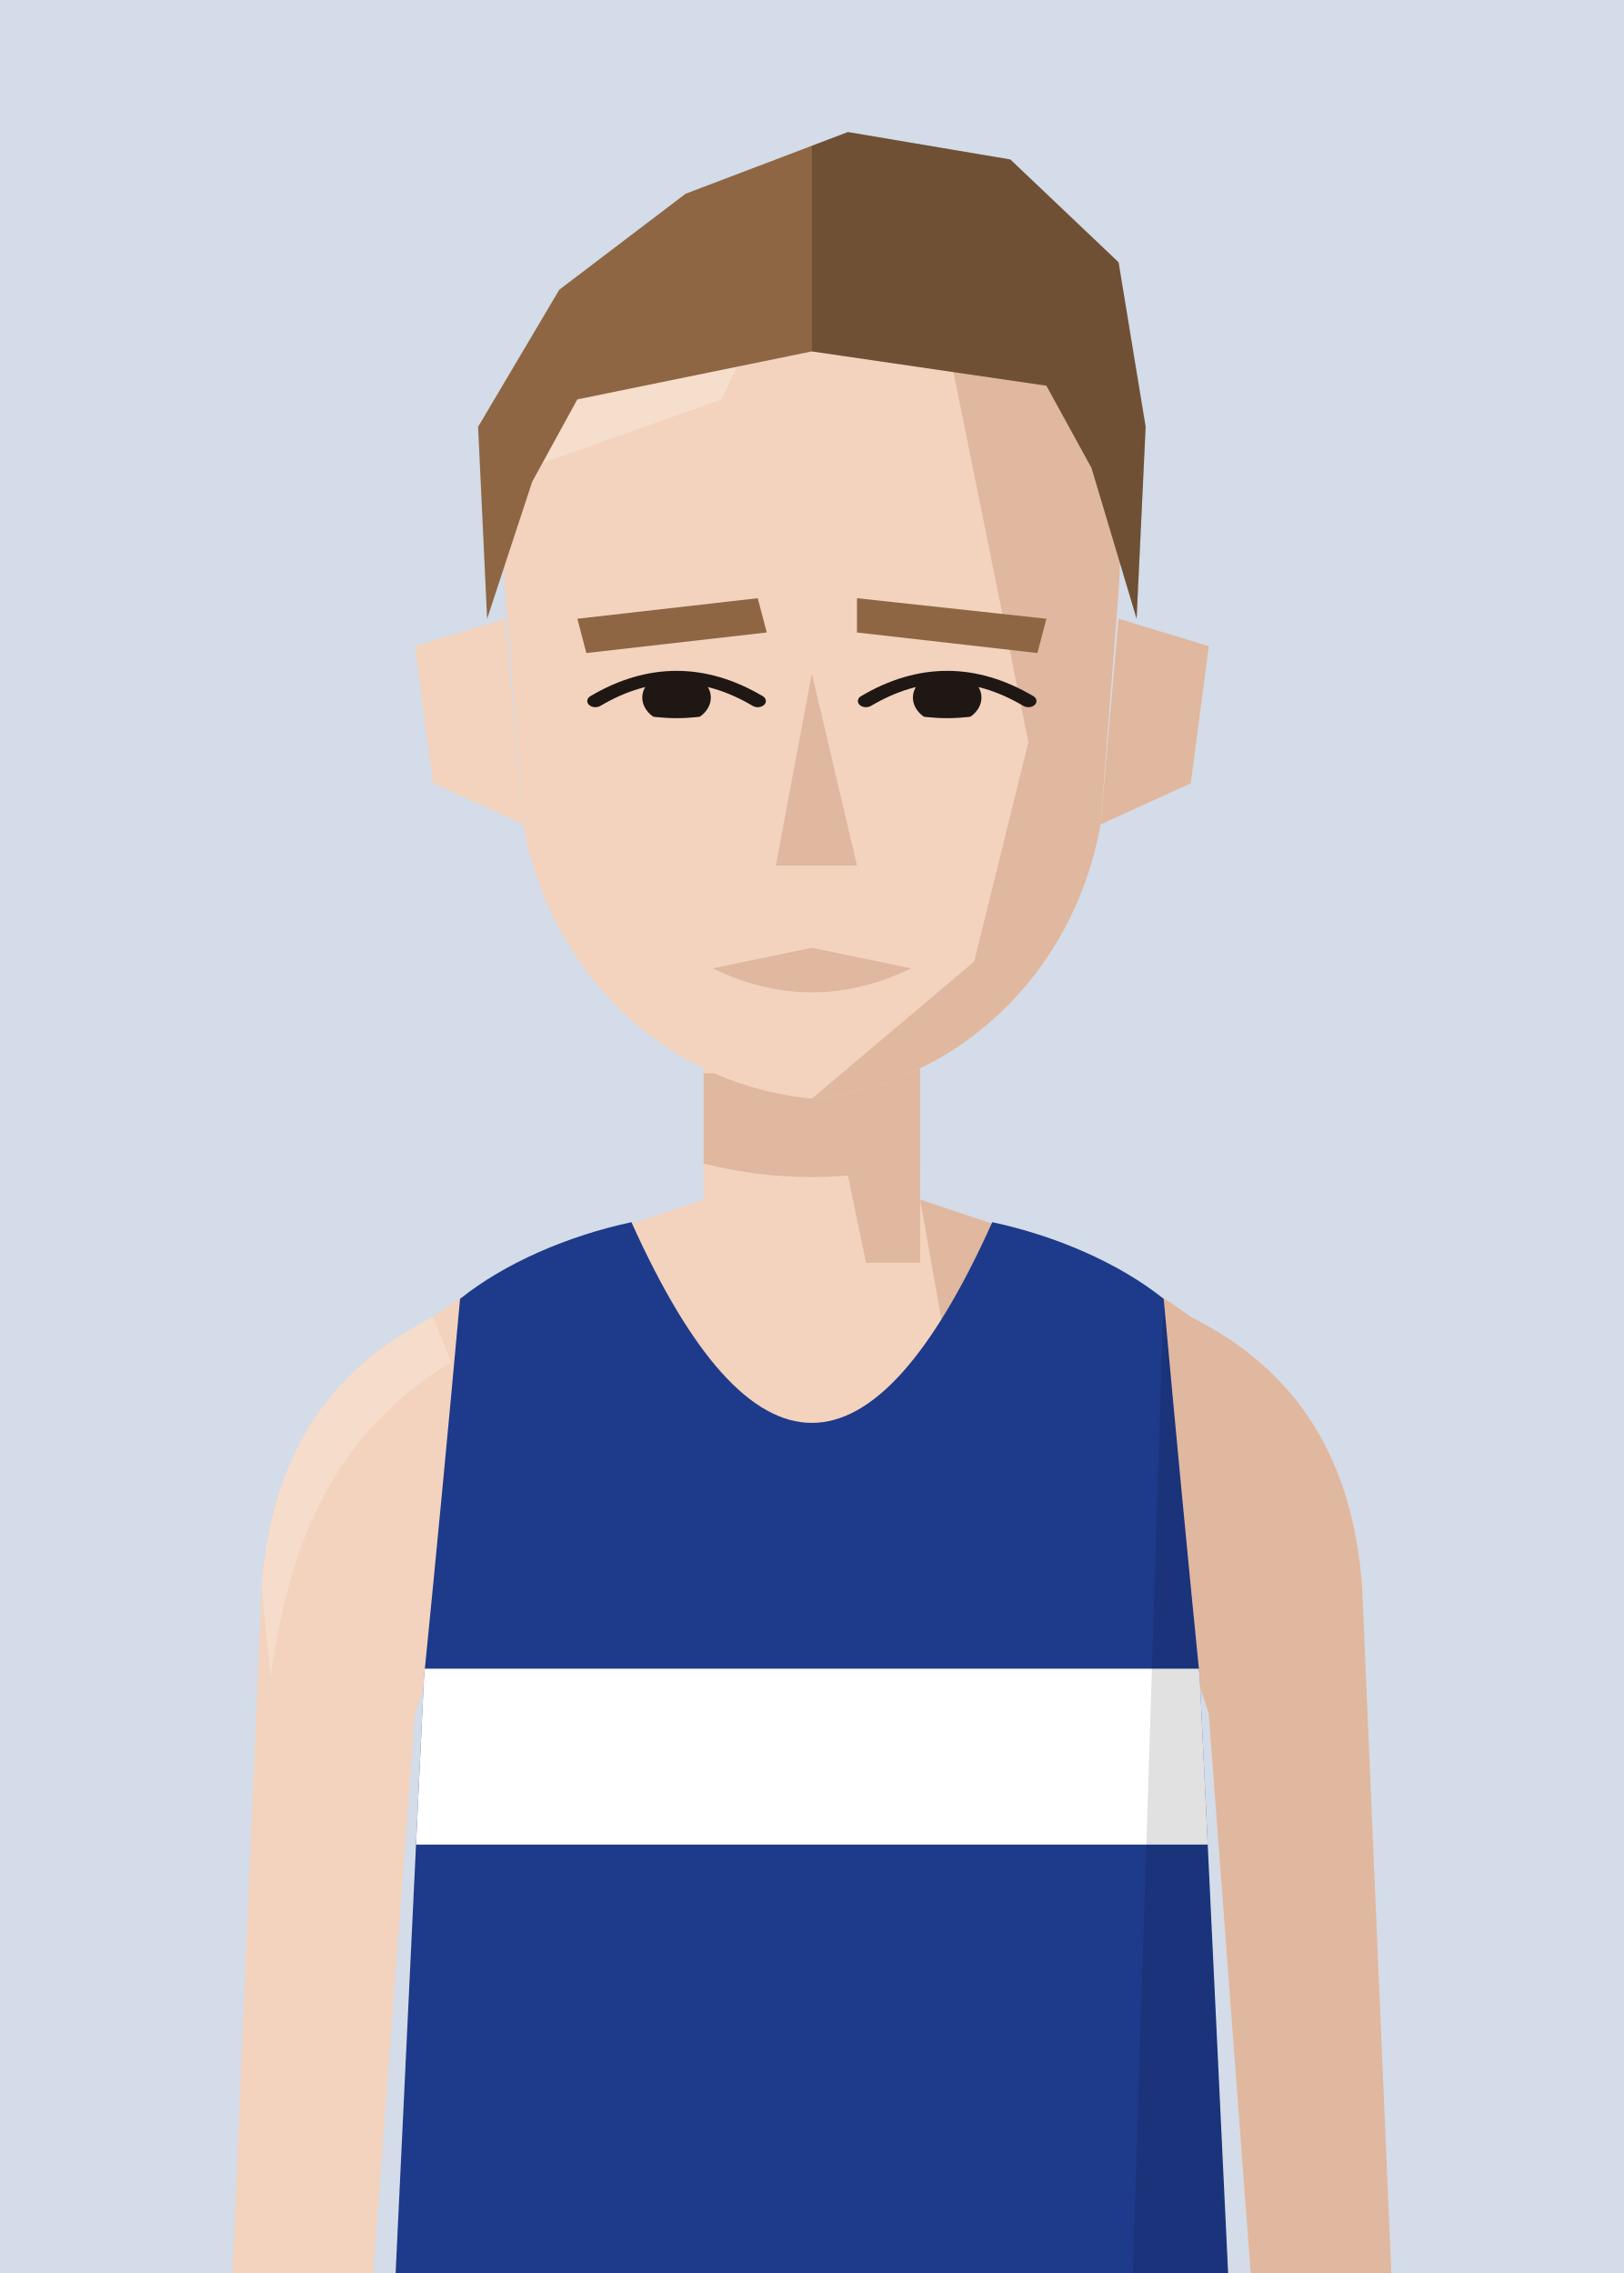
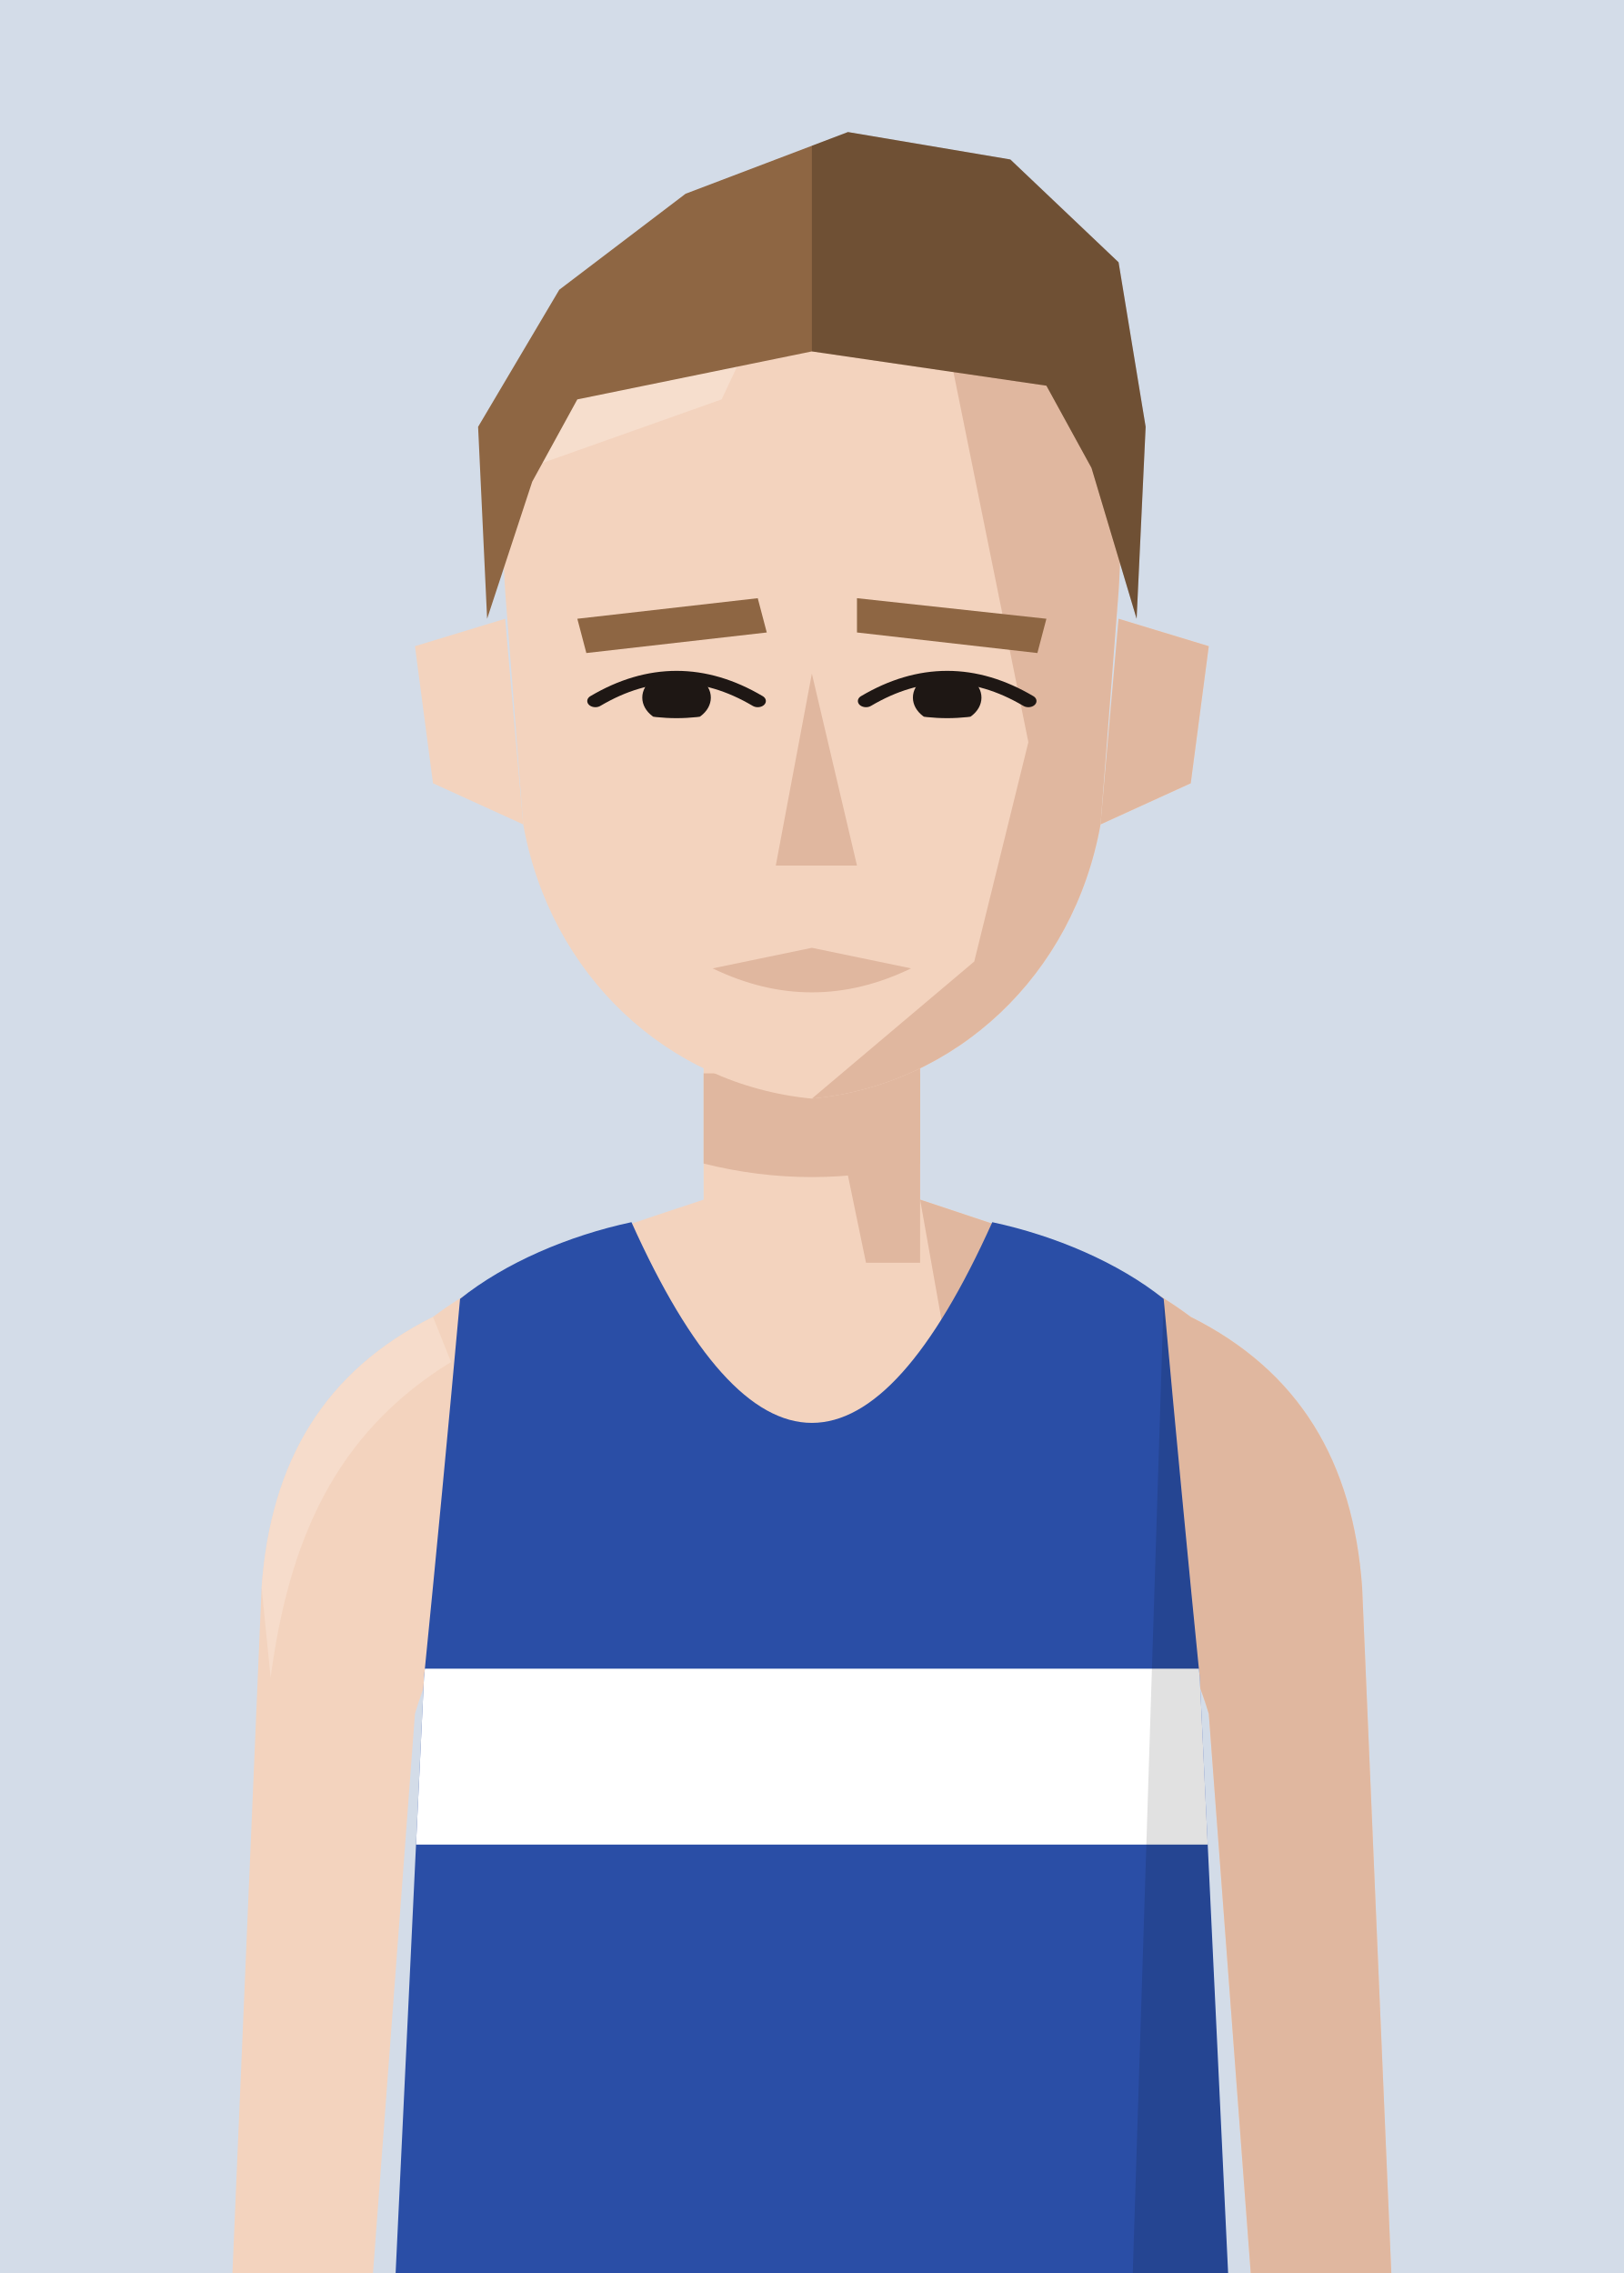
<svg xmlns="http://www.w3.org/2000/svg" viewBox="10 20 180 252">
  <defs>
    <clipPath id="vf">
      <path d="M53,330 L57,246 Q59,226 61,204 C66,200 73,197 80,195.5 Q100,240 120,195.5 C127,197 134,200 139,204 Q141,226 143,246 L147,330 Z" />
    </clipPath>
    <clipPath id="hf">
      <path d="M66,96 C64,58 80,40 100,40 C120,40 136,58 134,96 L132,130 C129,152 116,168 100,170 C84,168 71,152 68,130 Z" />
    </clipPath>
    <clipPath id="rf">
      <rect x="100" y="0" width="100" height="300" />
    </clipPath>
    <clipPath id="ef">
      <path d="M76,112 Q85,105 94,112 Q85,117 76,112 Z" />
      <path d="M106,112 Q115,105 124,112 Q115,117 106,112 Z" />
    </clipPath>
    <clipPath id="cf">
      <rect x="0" y="92" width="200" height="300" />
    </clipPath>
  </defs>
  <rect width="200" height="280" fill="#D3DCE8" />
  <g transform="translate(0,-40)">
    <rect x="88" y="171" width="24" height="37" fill="#F3D3BE" />
    <path d="M88,193 C76,197 66,200 58,206 C46,212 40,222 39,236 L35,330 L50,330 L56,250 Q59,240 64,238 L136,238 Q141,240 144,250 L150,330 L165,330 L161,236 C160,222 154,212 142,206 C134,200 124,197 112,193" fill="#F3D3BE" />
    <g fill="#E0B79F">
      <path d="M112,193 C124,197 134,200 142,206 C154,212 160,222 161,236 L165,330 L150,330 L144,250 Q141,240 136,238 L120,238 Z" />
      <path d="M58,206 C46,212 40,222 39,236 L40,246 C42,231 47,219 60,211 Z" fill="#F8E2D3" opacity=".6" />
      <polygon points="100,171 112,171 112,200 106,200" />
      <path d="M88,179 L112,179 L112,189 Q100,192 88,189 Z" />
    </g>
    <g transform="translate(0,83) scale(1,0.76) translate(0,-40)">
      <g fill="#F3D3BE">
        <path d="M66,100 L56,104 L58,124 L68,130 Z" />
        <path d="M134,100 L144,104 L142,124 L132,130 Z" />
        <path d="M66,96 C64,58 80,40 100,40 C120,40 136,58 134,96 L132,130 C129,152 116,168 100,170 C84,168 71,152 68,130 Z" />
      </g>
      <path d="M134,100 L144,104 L142,124 L132,130 Z" fill="#E0B79F" />
      <g clip-path="url(#hf)">
        <polygon points="112,40 140,40 140,180 100,180 100,170 118,150 124,118 120,92" fill="#E0B79F" />
        <polygon points="60,40 100,40 90,68 60,82" fill="#F8E2D3" opacity=".7" />
      </g>
      <g fill="#8E6643">
        <polygon points="74,100 94,97 95,102 75,105" />
        <polygon points="105,97 126,100 125,105 105,102" />
      </g>
      <g clip-path="url(#ef)" fill="#1E1714">
        <circle cx="85" cy="111.5" r="3.8" />
        <circle cx="115" cy="111.5" r="3.8" />
      </g>
      <g fill="none" stroke="#1E1714" stroke-width="1.8" stroke-linecap="round">
        <path d="M76,112 Q85,105 94,112" />
        <path d="M106,112 Q115,105 124,112" />
      </g>
      <polygon points="100,108 105,136 96,136" fill="#E0B79F" />
      <path d="M89,151 L100,148 L111,151 Q100,158 89,151 Z" fill="#E0B79F" />
      <g fill="#8E6643">
        <path d="M64,100 L63,72 L72,52 L86,38 L104,29 L122,33 L134,48 L137,72 L136,100 L131,78 L126,66 L100,61 L74,68 L69,80 Z" />
        <g clip-path="url(#rf)" fill="#000" opacity=".22">
          <path d="M64,100 L63,72 L72,52 L86,38 L104,29 L122,33 L134,48 L137,72 L136,100 L131,78 L126,66 L100,61 L74,68 L69,80 Z" />
        </g>
      </g>
    </g>
    <g clip-path="url(#vf)">
-       <path d="M53,330 L57,246 Q59,226 61,204 C66,200 73,197 80,195.5 Q100,240 120,195.5 C127,197 134,200 139,204 Q141,226 143,246 L147,330 Z" fill="#1e3a8a" />
+       <path d="M53,330 L57,246 Q59,226 61,204 C66,200 73,197 80,195.5 Q100,240 120,195.5 C127,197 134,200 139,204 Q141,226 143,246 L147,330 Z" fill="#2a4ea6" />
      <g transform="matrix(6.2857 0 0 6.5 37.14 193)">
        <rect x="0" y="8" width="20" height="3" fill="#fff" />
      </g>
      <path d="M139,204 Q141,226 143,246 L147,330 L135,330 Z" fill="#000" opacity="0.12" />
    </g>
  </g>
</svg>
